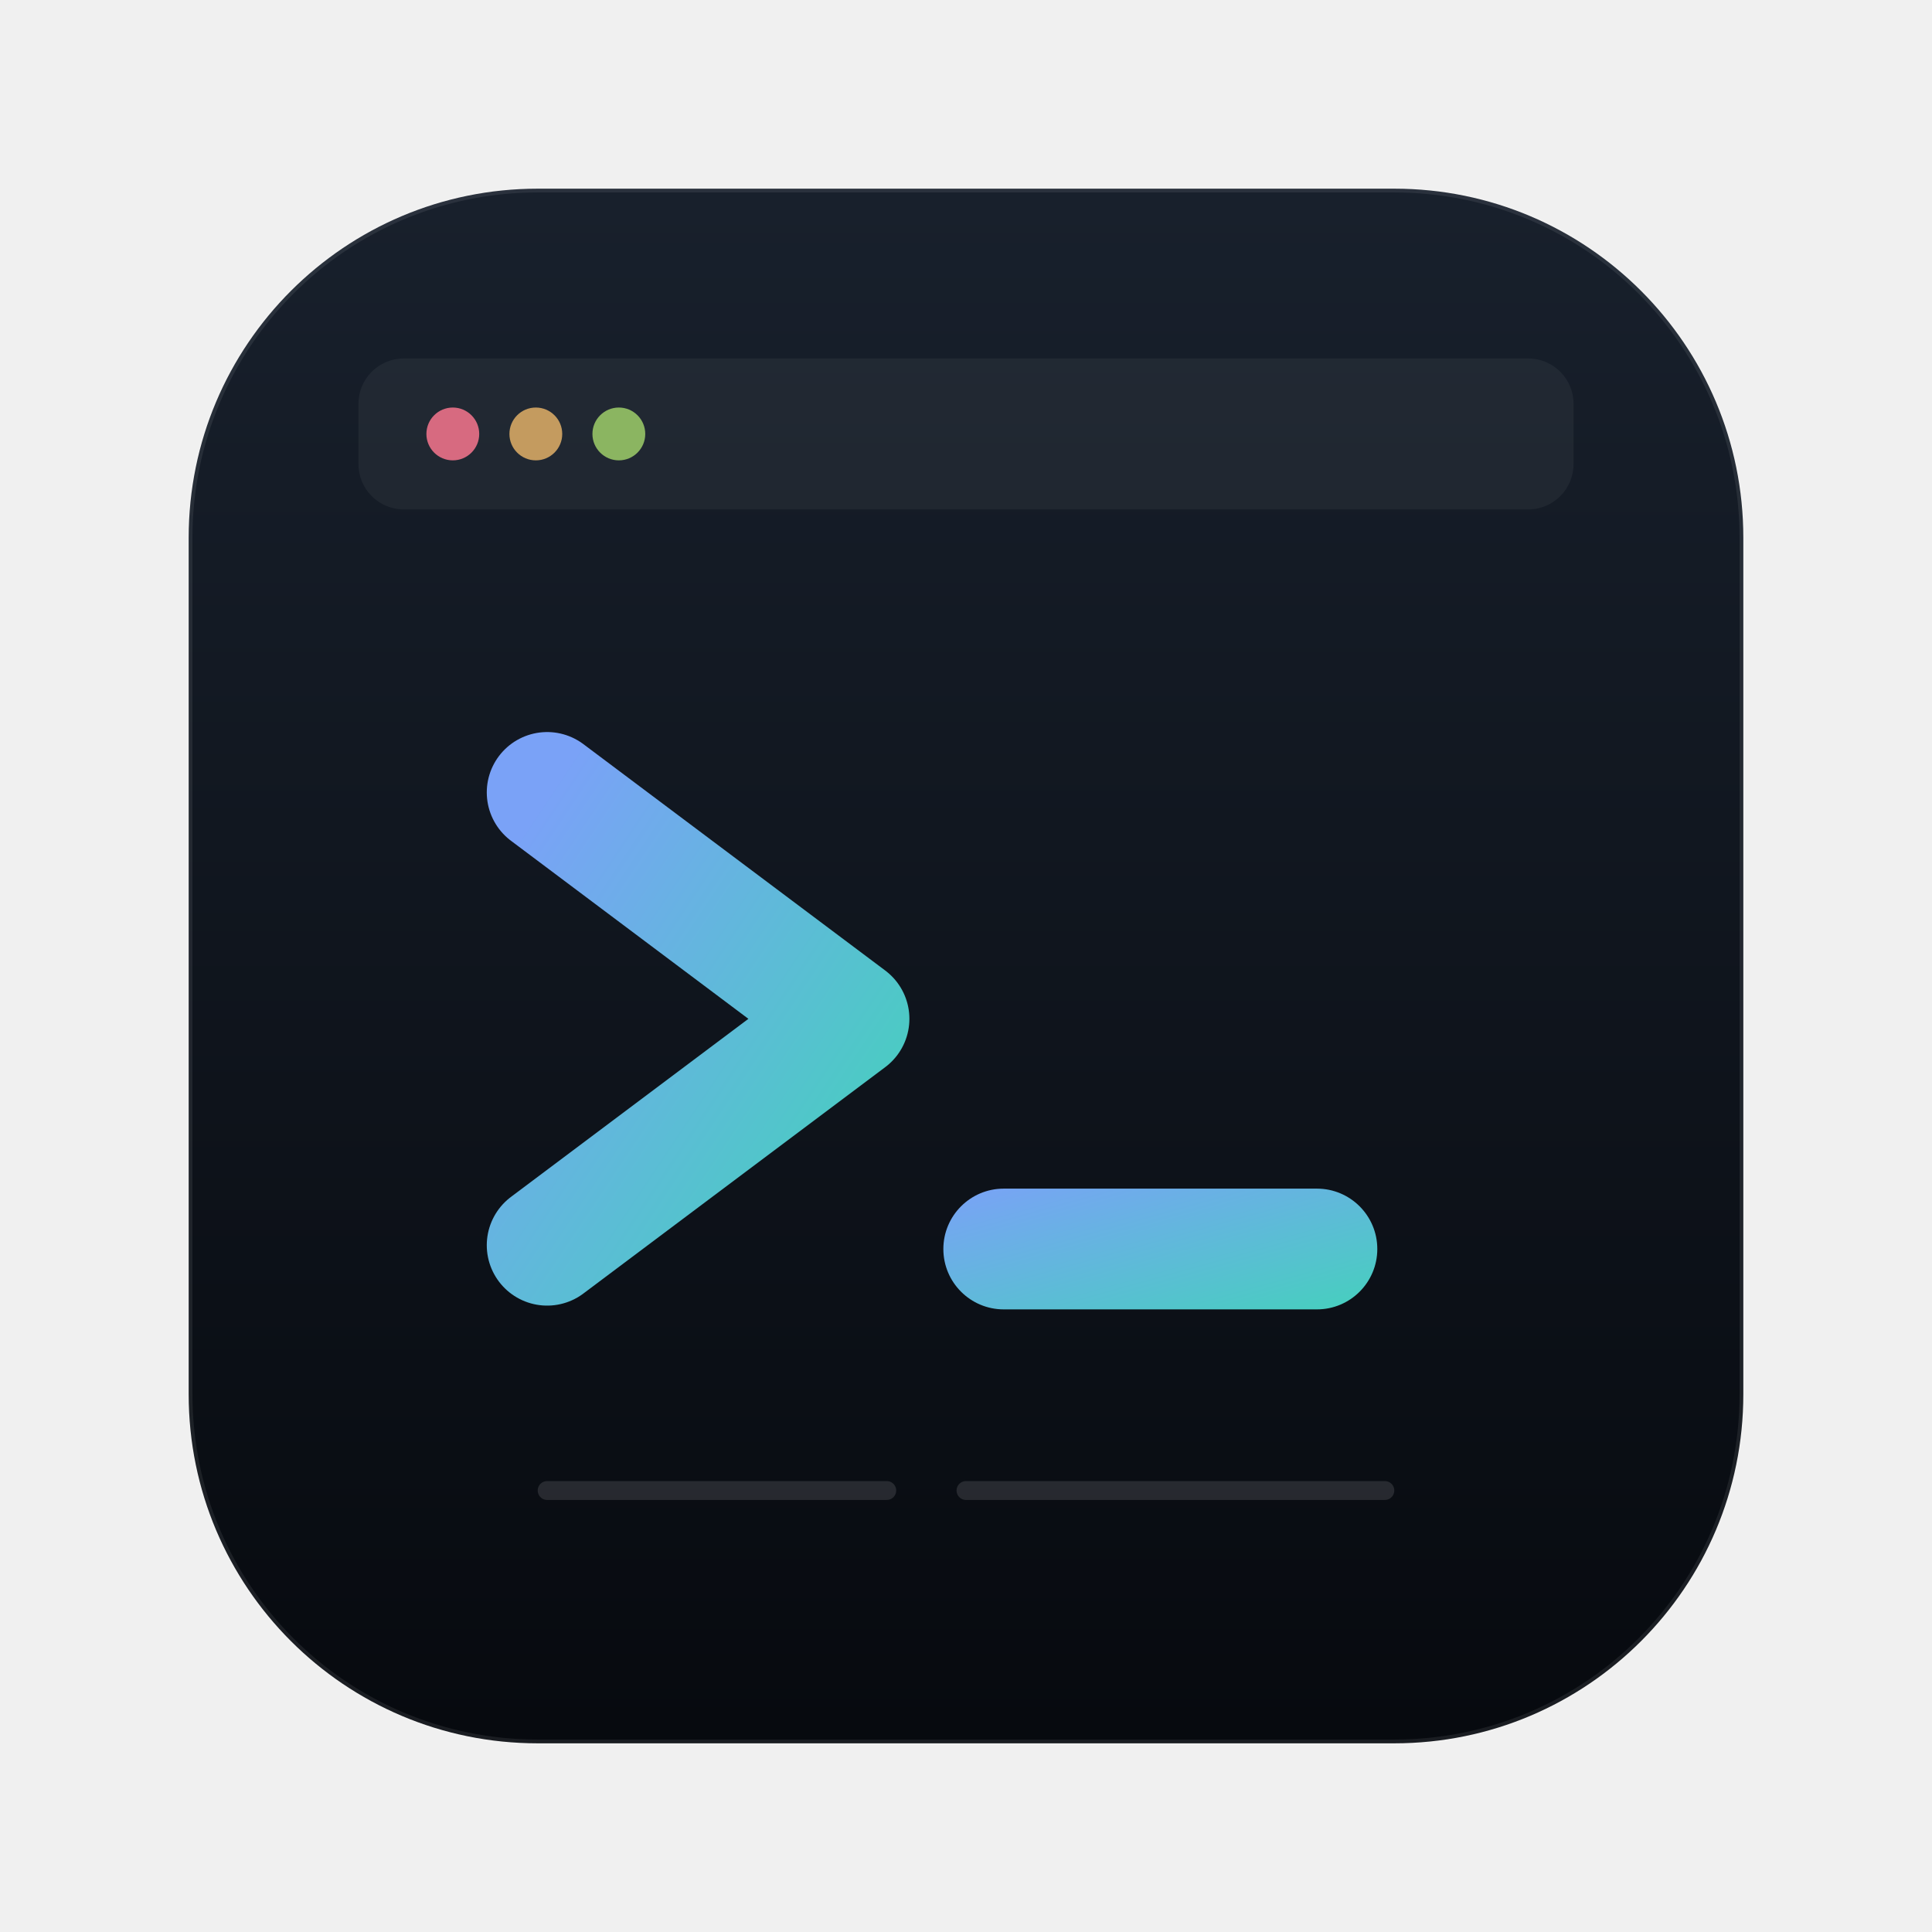
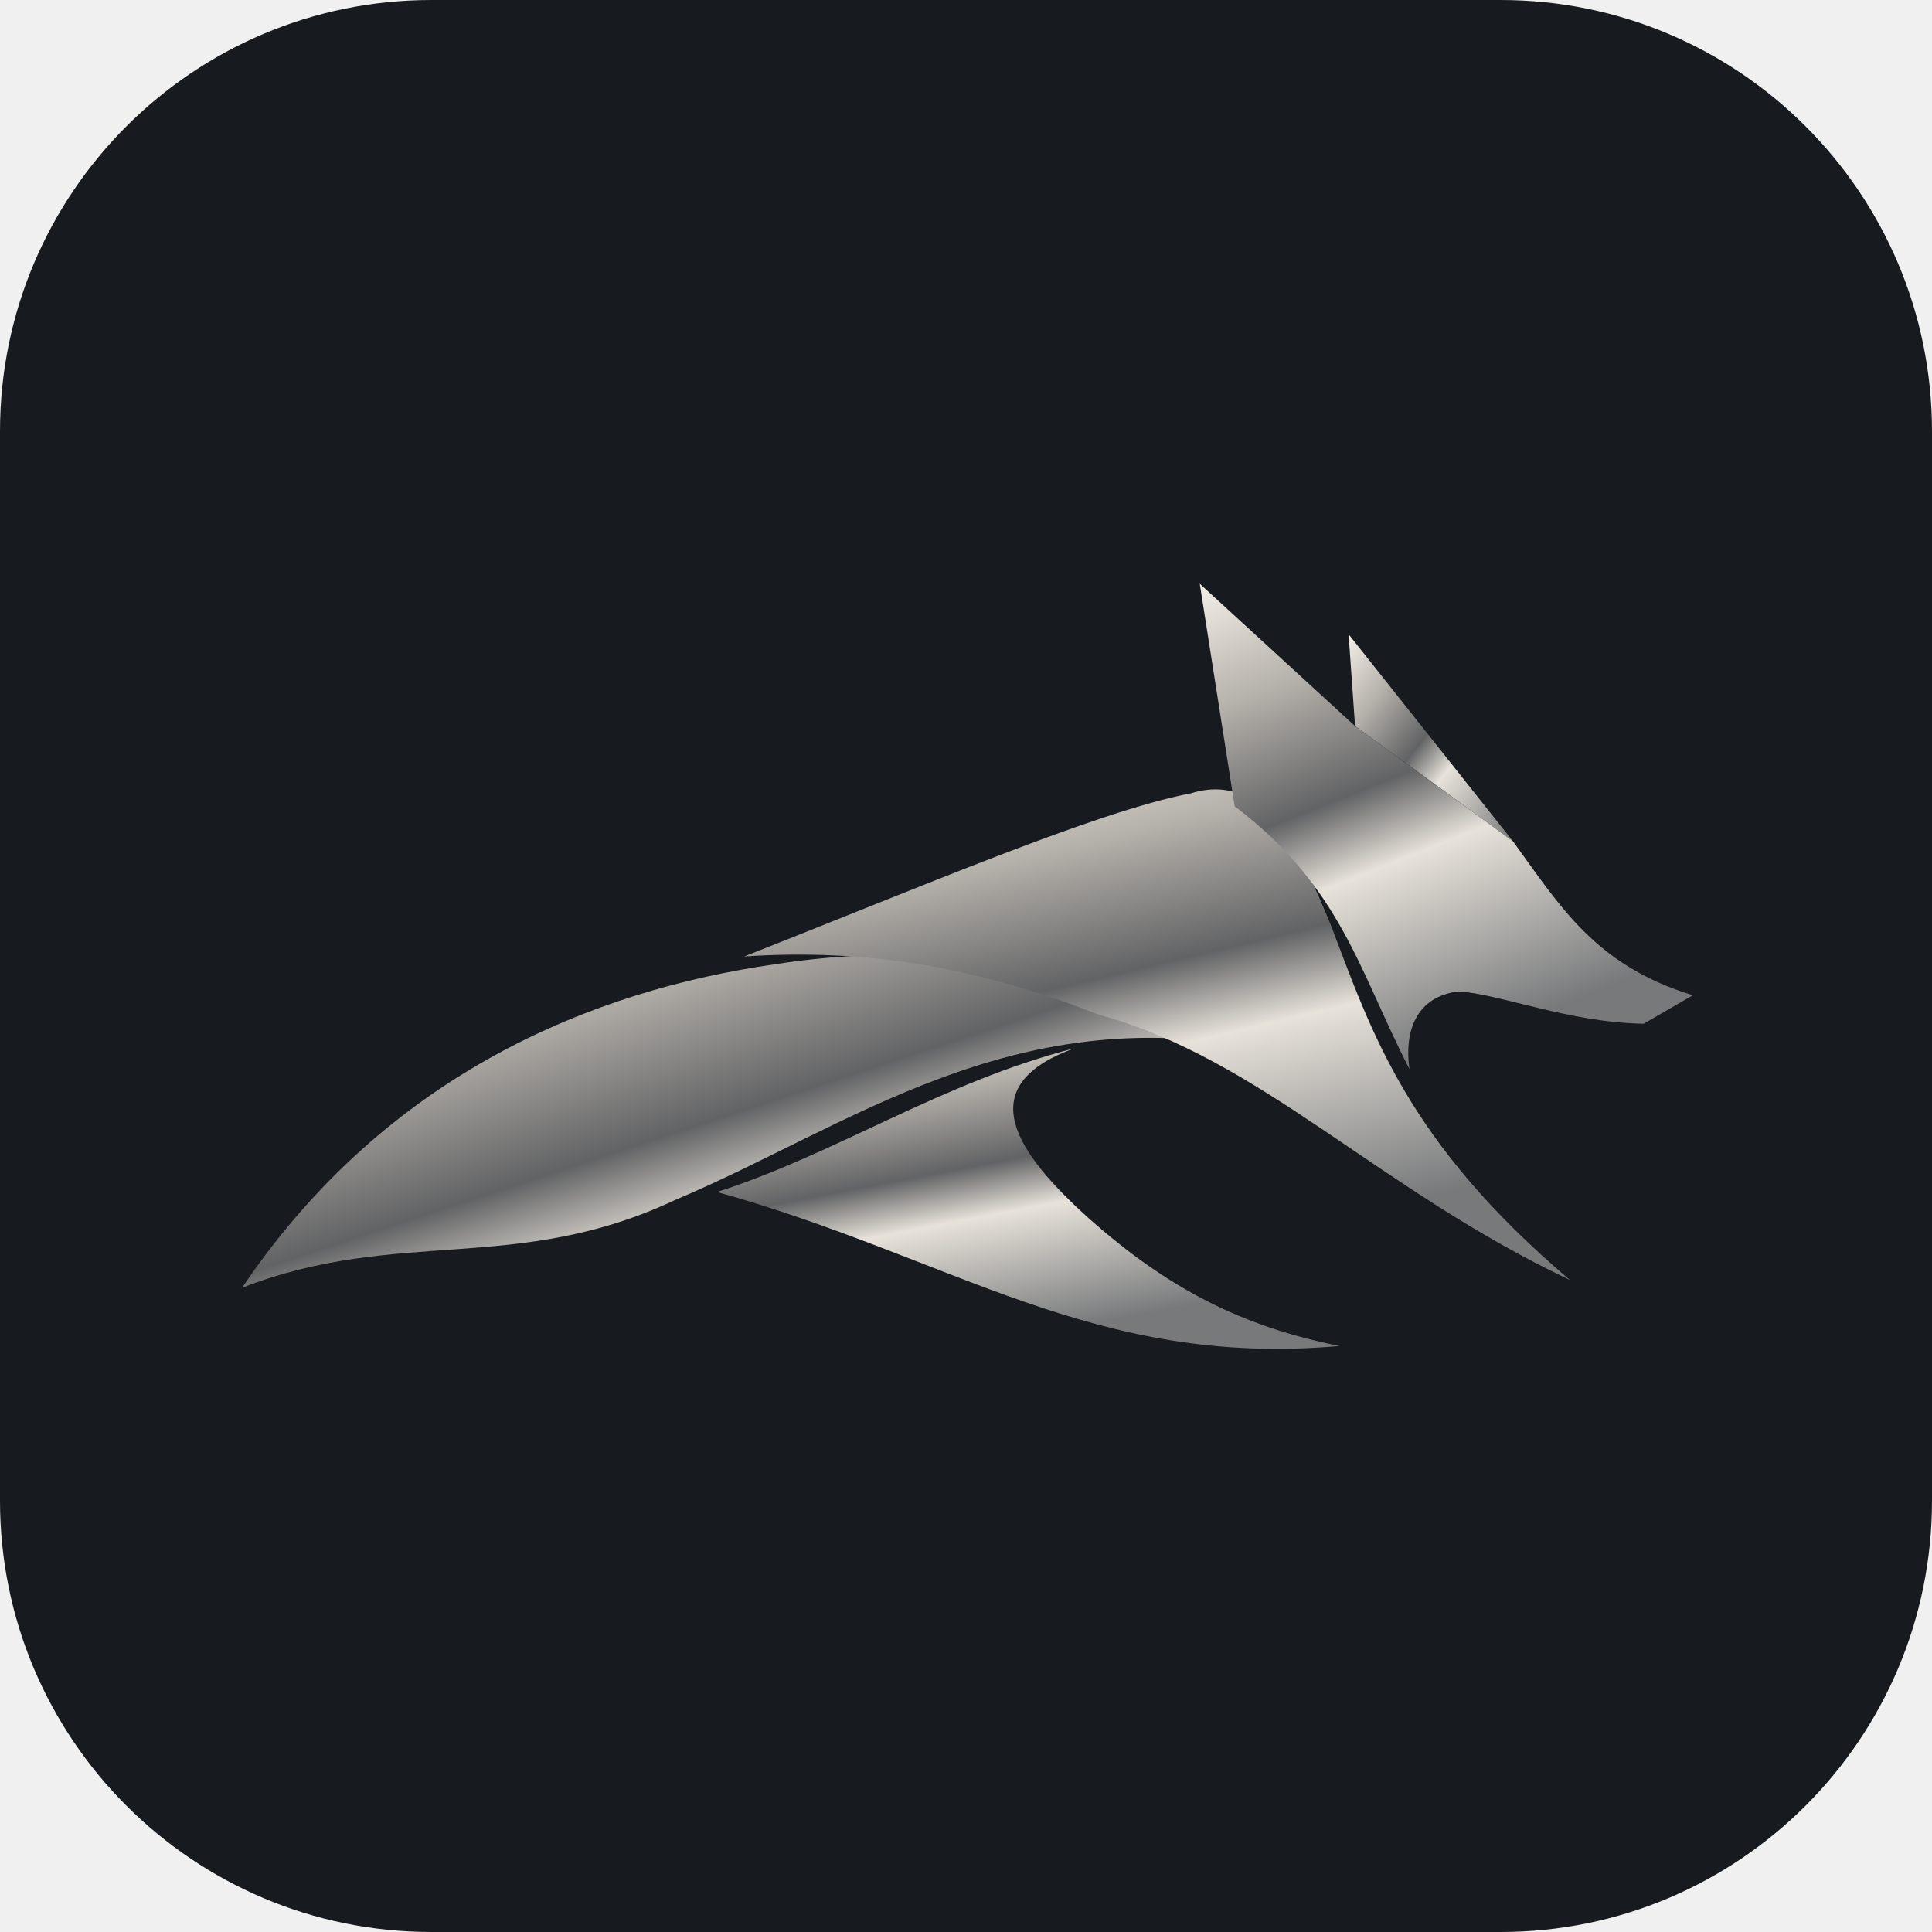
- <svg xmlns="http://www.w3.org/2000/svg" width="1024" height="1024" viewBox="0 0 1024 1024">
+ <svg xmlns="http://www.w3.org/2000/svg" width="1024" height="1024" viewBox="0 0 1254 1254" role="img" aria-label="phux sculptural fox">
  <defs>
-     <linearGradient id="bg" x1="0" y1="0" x2="0" y2="1">
-       <stop offset="0" stop-color="#18202c" />
-       <stop offset="1" stop-color="#070a0f" />
+     <linearGradient id="metal0" x1="0" y1="0" x2="0.4" y2="1">
+       <stop stop-color="#F4EFE6" />
+       <stop offset=".24" stop-color="#B4B0AA" />
+       <stop offset=".48" stop-color="#626365" />
+       <stop offset=".63" stop-color="#E7E2DA" />
+       <stop offset="1" stop-color="#77797B" />
    </linearGradient>
-     <linearGradient id="ink" x1="0" y1="0" x2="1" y2="1">
-       <stop offset="0" stop-color="#7aa2f7" />
-       <stop offset="1" stop-color="#45d0bd" />
+     <linearGradient id="metal1" x1="0" y1="0" x2="1" y2="1">
+       <stop stop-color="#F4EFE6" />
+       <stop offset=".24" stop-color="#B4B0AA" />
+       <stop offset=".48" stop-color="#626365" />
+       <stop offset=".63" stop-color="#E7E2DA" />
+       <stop offset="1" stop-color="#77797B" />
+     </linearGradient>
+     <linearGradient id="metal2" x1="0" y1="0" x2="0.4" y2="1">
+       <stop stop-color="#F4EFE6" />
+       <stop offset=".24" stop-color="#B4B0AA" />
+       <stop offset=".48" stop-color="#626365" />
+       <stop offset=".63" stop-color="#E7E2DA" />
+       <stop offset="1" stop-color="#77797B" />
+     </linearGradient>
+     <linearGradient id="metal3" x1="0" y1="0" x2="1" y2="1">
+       <stop stop-color="#F4EFE6" />
+       <stop offset=".24" stop-color="#B4B0AA" />
+       <stop offset=".48" stop-color="#626365" />
+       <stop offset=".63" stop-color="#E7E2DA" />
+       <stop offset="1" stop-color="#77797B" />
+     </linearGradient>
+     <linearGradient id="metal4" x1="0" y1="0" x2="0.4" y2="1">
+       <stop stop-color="#F4EFE6" />
+       <stop offset=".24" stop-color="#B4B0AA" />
+       <stop offset=".48" stop-color="#626365" />
+       <stop offset=".63" stop-color="#E7E2DA" />
+       <stop offset="1" stop-color="#77797B" />
    </linearGradient>
  </defs>
-   <rect x="100" y="100" width="824" height="824" rx="185" fill="url(#bg)" />
-   <rect x="100.5" y="100.5" width="823" height="823" rx="184.5" fill="none" stroke="#ffffff" stroke-opacity="0.08" stroke-width="3" />
-   <rect x="190" y="190" width="644" height="80" rx="24" fill="#ffffff" fill-opacity="0.05" />
-   <circle cx="240" cy="230" r="14" fill="#f7768e" fill-opacity="0.85" />
-   <circle cx="284" cy="230" r="14" fill="#e0af68" fill-opacity="0.85" />
-   <circle cx="328" cy="230" r="14" fill="#9ece6a" fill-opacity="0.85" />
-   <path d="M290 420 L450 540 L290 660" fill="none" stroke="url(#ink)" stroke-width="64" stroke-linecap="round" stroke-linejoin="round" />
-   <rect x="500" y="630" width="230" height="64" rx="32" fill="url(#ink)" />
-   <rect x="570" y="330" width="4" height="0" fill="none" />
-   <line x1="512" y1="790" x2="734" y2="790" stroke="#ffffff" stroke-opacity="0.12" stroke-width="10" stroke-linecap="round" />
-   <line x1="290" y1="790" x2="470" y2="790" stroke="#ffffff" stroke-opacity="0.12" stroke-width="10" stroke-linecap="round" />
+   <rect width="1254" height="1254" rx="280" fill="#171A1E" />
+   <g transform="translate(100 100) scale(.84)">
+     <g transform="translate(0 194)">
+       <path d="M 435 608 C 526 579 609 523 711 497 C 631 526 665 577 723 629 C 784 683 841 712 916 727 C 726 744 618 659 435 608 Z" fill="url(#metal0)" />
+       <path d="M 68 682 C 180 516 340 452 480 432 C 640 407 786 450 852 497 C 662 460 536 558 403 614 C 280 672 189 635 68 682 Z" fill="url(#metal1)" />
+       <path d="M 456 426 C 591 373 728 314 801 300 C 859 282 886 346 909 401 C 941 485 968 569 1094 676 C 946 606 855 505 730 471 C 633 433 548 420 456 426 Z" fill="url(#metal2)" />
+       <path d="M 928 248 L 923 177 L 1050 337 Z" fill="url(#metal3)" />
+       <path d="M 808 138 L 928 248 L 1050 337 C 1087 388 1114 433 1189 456 L 1151 478 C 1093 477 1040 455 1008 453 C 975 457 966 484 970 513 C 931 437 917 372 835 310 Z" fill="url(#metal4)" />
+     </g>
+   </g>
</svg>
